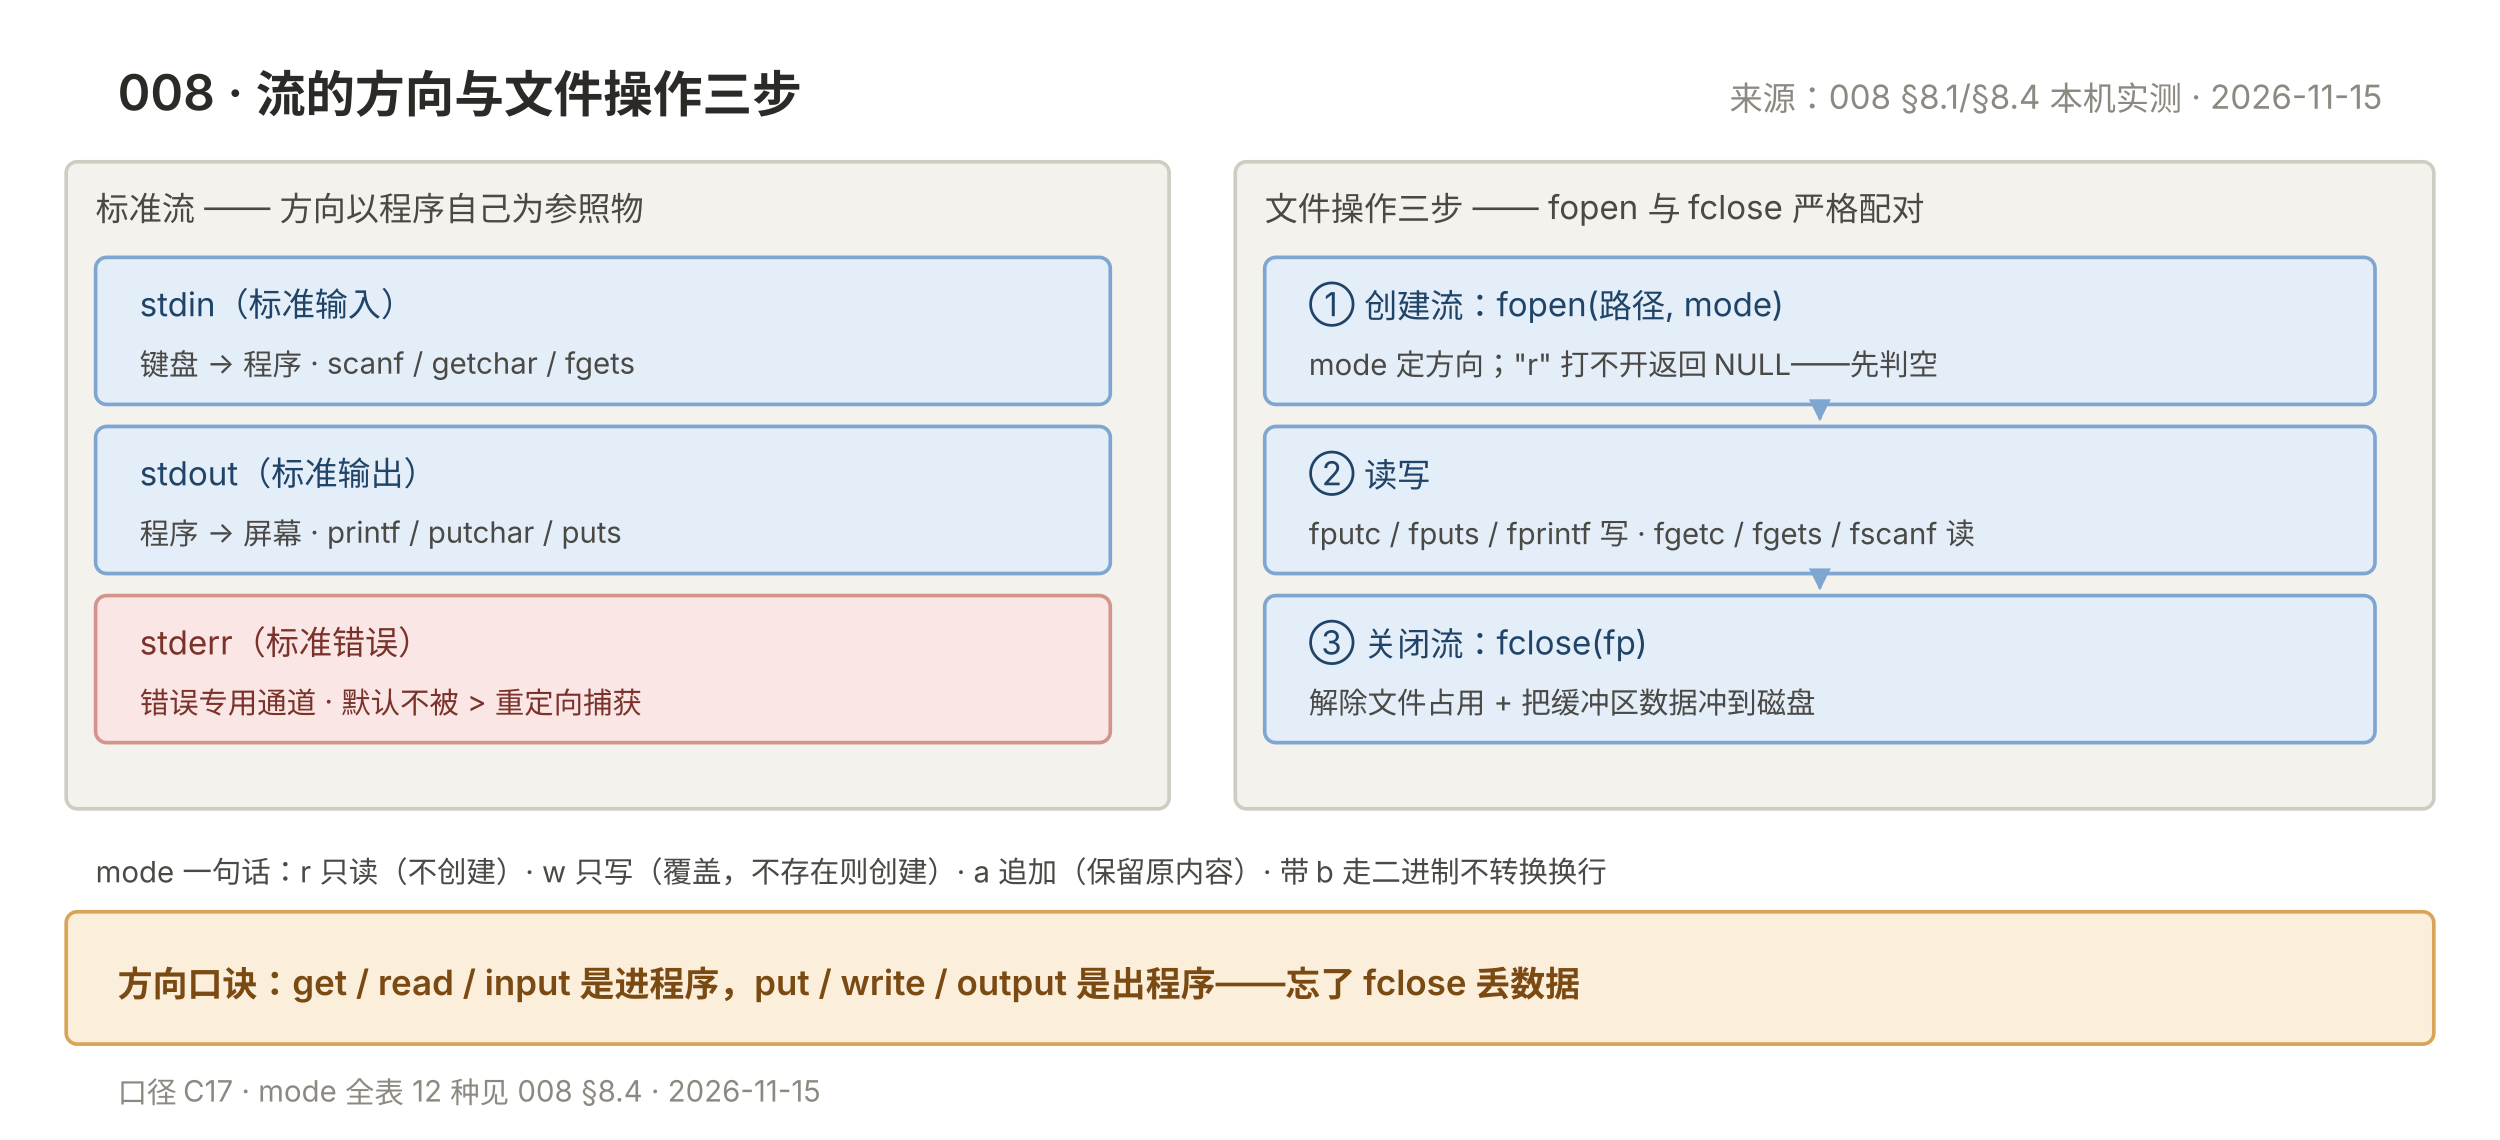
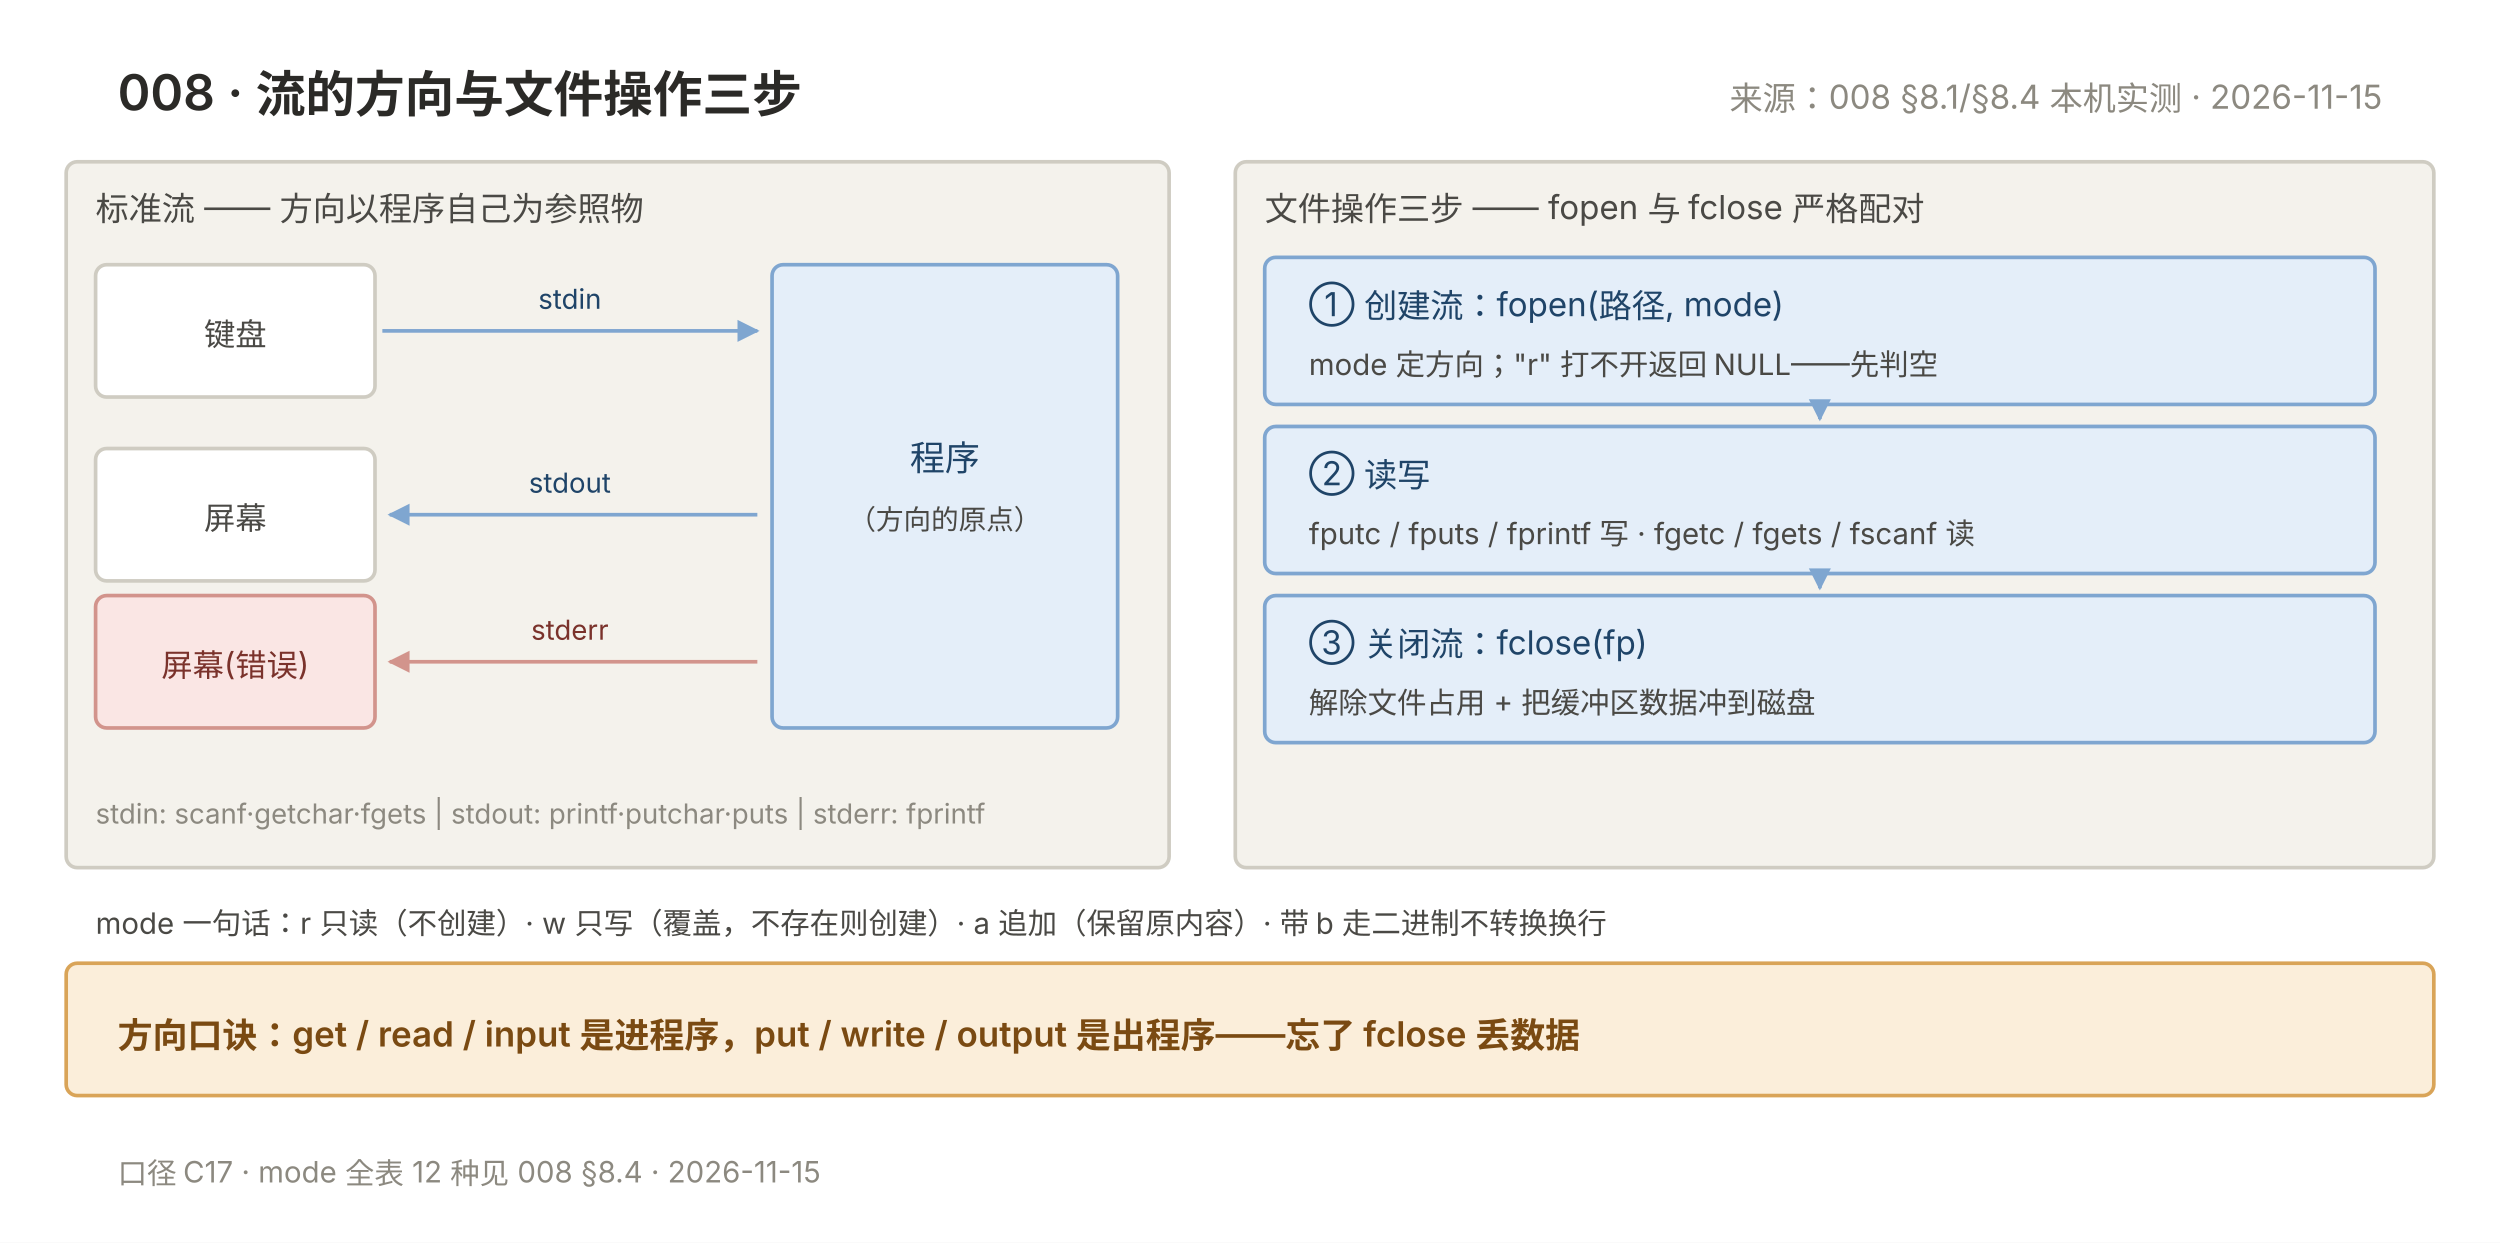
- <svg xmlns="http://www.w3.org/2000/svg" width="1200" height="547.06" viewBox="0 0 680 310" font-family="-apple-system, 'Segoe UI', 'Microsoft YaHei', 'PingFang SC', sans-serif">
-   <rect x="0" y="0" width="680" height="310" fill="#FFFFFF" />
+ <svg xmlns="http://www.w3.org/2000/svg" width="1200" height="596.47" viewBox="0 0 680 338" font-family="-apple-system, 'Segoe UI', 'Microsoft YaHei', 'PingFang SC', sans-serif">
+   <rect x="0" y="0" width="680" height="338" fill="#FFFFFF" />
  <defs>
    <marker id="a8Blue" viewBox="0 0 10 10" refX="9" refY="5" markerWidth="6" markerHeight="6" orient="auto-start-reverse">
      <path d="M0,0 L10,5 L0,10 z" fill="#7FA6D0" />
    </marker>
+     <marker id="a8Red" viewBox="0 0 10 10" refX="9" refY="5" markerWidth="6" markerHeight="6" orient="auto-start-reverse">
+       <path d="M0,0 L10,5 L0,10 z" fill="#D2948C" />
+     </marker>
  </defs>
  <text x="32" y="30" font-size="13.5" font-weight="600" fill="#2B2A27">008 · 流的方向与文件操作三步</text>
  <text x="648" y="30" font-size="9" fill="#8C8980" text-anchor="end">来源：008 §8.1/§8.4 本机实测 · 2026-11-15</text>
-   <rect x="18" y="44" width="300" height="176" rx="3" fill="#F4F2EC" stroke="#CFCCC2" />
+   <rect x="18" y="44" width="300" height="192" rx="3" fill="#F4F2EC" stroke="#CFCCC2" />
  <text x="26" y="60" font-size="9" fill="#4A4945">标准流 —— 方向以程序自己为参照物</text>
-   <rect x="26" y="70" width="276" height="40" rx="3" fill="#E4EEF9" stroke="#7FA6D0" />
-   <text x="38" y="86" font-size="9" fill="#1F4468">stdin（标准输入）</text>
-   <text x="38" y="102" font-size="8" fill="#4A4945">键盘 → 程序 · scanf / getchar / fgets</text>
-   <rect x="26" y="116" width="276" height="40" rx="3" fill="#E4EEF9" stroke="#7FA6D0" />
-   <text x="38" y="132" font-size="9" fill="#1F4468">stdout（标准输出）</text>
-   <text x="38" y="148" font-size="8" fill="#4A4945">程序 → 屏幕 · printf / putchar / puts</text>
-   <rect x="26" y="162" width="276" height="40" rx="3" fill="#FAE6E4" stroke="#D2948C" />
-   <text x="38" y="178" font-size="9" fill="#7A322B">stderr（标准错误）</text>
-   <text x="38" y="194" font-size="8" fill="#7A322B">错误专用通道 · 默认不被 &gt; 重定向捕获</text>
-   <rect x="336" y="44" width="326" height="176" rx="3" fill="#F4F2EC" stroke="#CFCCC2" />
+   <rect x="26" y="72" width="76" height="36" rx="3" fill="#FFFFFF" stroke="#CFCCC2" />
+   <text x="64" y="94" font-size="8.5" fill="#4A4945" text-anchor="middle">键盘</text>
+   <rect x="210" y="72" width="94" height="126" rx="3" fill="#E4EEF9" stroke="#7FA6D0" />
+   <text x="257" y="128" font-size="9.5" fill="#1F4468" text-anchor="middle">程序</text>
+   <text x="257" y="144" font-size="7.5" fill="#4A4945" text-anchor="middle">（方向的原点）</text>
+   <line x1="104" y1="90" x2="206" y2="90" stroke="#7FA6D0" marker-end="url(#a8Blue)" />
+   <text x="155" y="84" font-size="7.5" fill="#1F4468" text-anchor="middle">stdin</text>
+   <rect x="26" y="122" width="76" height="36" rx="3" fill="#FFFFFF" stroke="#CFCCC2" />
+   <text x="64" y="144" font-size="8.5" fill="#4A4945" text-anchor="middle">屏幕</text>
+   <line x1="206" y1="140" x2="106" y2="140" stroke="#7FA6D0" marker-end="url(#a8Blue)" />
+   <text x="155" y="134" font-size="7.5" fill="#1F4468" text-anchor="middle">stdout</text>
+   <rect x="26" y="162" width="76" height="36" rx="3" fill="#FAE6E4" stroke="#D2948C" />
+   <text x="64" y="184" font-size="8.5" fill="#7A322B" text-anchor="middle">屏幕(错误)</text>
+   <line x1="206" y1="180" x2="106" y2="180" stroke="#D2948C" marker-end="url(#a8Red)" />
+   <text x="155" y="174" font-size="7.5" fill="#7A322B" text-anchor="middle">stderr</text>
+   <text x="26" y="224" font-size="7.5" fill="#8C8980">stdin: scanf·getchar·fgets | stdout: printf·putchar·puts | stderr: fprintf</text>
+   <rect x="336" y="44" width="326" height="192" rx="3" fill="#F4F2EC" stroke="#CFCCC2" />
  <text x="344" y="60" font-size="9" fill="#4A4945">文件操作三步 —— fopen 与 fclose 严格配对</text>
  <rect x="344" y="70" width="302" height="40" rx="3" fill="#E4EEF9" stroke="#7FA6D0" />
  <text x="356" y="86" font-size="9" fill="#1F4468">① 创建流：fopen(路径, mode)</text>
  <text x="356" y="102" font-size="8" fill="#4A4945">mode 定方向；"r" 打不开返回 NULL——先判空</text>
  <rect x="344" y="116" width="302" height="40" rx="3" fill="#E4EEF9" stroke="#7FA6D0" />
  <text x="356" y="132" font-size="9" fill="#1F4468">② 读写</text>
  <text x="356" y="148" font-size="8" fill="#4A4945">fputc / fputs / fprintf 写 · fgetc / fgets / fscanf 读</text>
  <rect x="344" y="162" width="302" height="40" rx="3" fill="#E4EEF9" stroke="#7FA6D0" />
  <text x="356" y="178" font-size="9" fill="#1F4468">③ 关闭流：fclose(fp)</text>
  <text x="356" y="194" font-size="8" fill="#4A4945">解除文件占用 + 把缓冲区数据冲到磁盘</text>
-   <line x1="495" y1="110" x2="495" y2="114" stroke="#7FA6D0" marker-end="url(#a8Blue)" />
-   <line x1="495" y1="156" x2="495" y2="160" stroke="#7FA6D0" marker-end="url(#a8Blue)" />
-   <text x="26" y="240" font-size="8" fill="#4A4945">mode 一句话：r 只读（不创建）· w 只写（覆盖，不存在则创建）· a 追加（保留原内容）· 带 b 走二进制不转换换行</text>
-   <rect x="18" y="248" width="644" height="36" rx="3" fill="#FBEEDA" stroke="#D9A458" />
-   <text x="32" y="271" font-size="9.5" font-weight="600" fill="#7A4A12">方向口诀：get / read / input 是进程序，put / write / output 是出程序——忘了 fclose 丢数据</text>
-   <text x="32" y="300" font-size="8" fill="#8C8980">口径 C17 · mode 全表 12 种见 008 §8.4 · 2026-11-15</text>
+   <line x1="495" y1="112" x2="495" y2="114" stroke="#7FA6D0" marker-end="url(#a8Blue)" />
+   <line x1="495" y1="158" x2="495" y2="160" stroke="#7FA6D0" marker-end="url(#a8Blue)" />
+   <text x="26" y="254" font-size="8" fill="#4A4945">mode 一句话：r 只读（不创建）· w 只写（覆盖，不存在则创建）· a 追加（保留原内容）· 带 b 走二进制不转换换行</text>
+   <rect x="18" y="262" width="644" height="36" rx="3" fill="#FBEEDA" stroke="#D9A458" />
+   <text x="32" y="285" font-size="9.5" font-weight="600" fill="#7A4A12">方向口诀：get / read / input 是进程序，put / write / output 是出程序——忘了 fclose 丢数据</text>
+   <text x="32" y="322" font-size="8" fill="#8C8980">口径 C17 · mode 全表 12 种见 008 §8.4 · 2026-11-15</text>
</svg>
